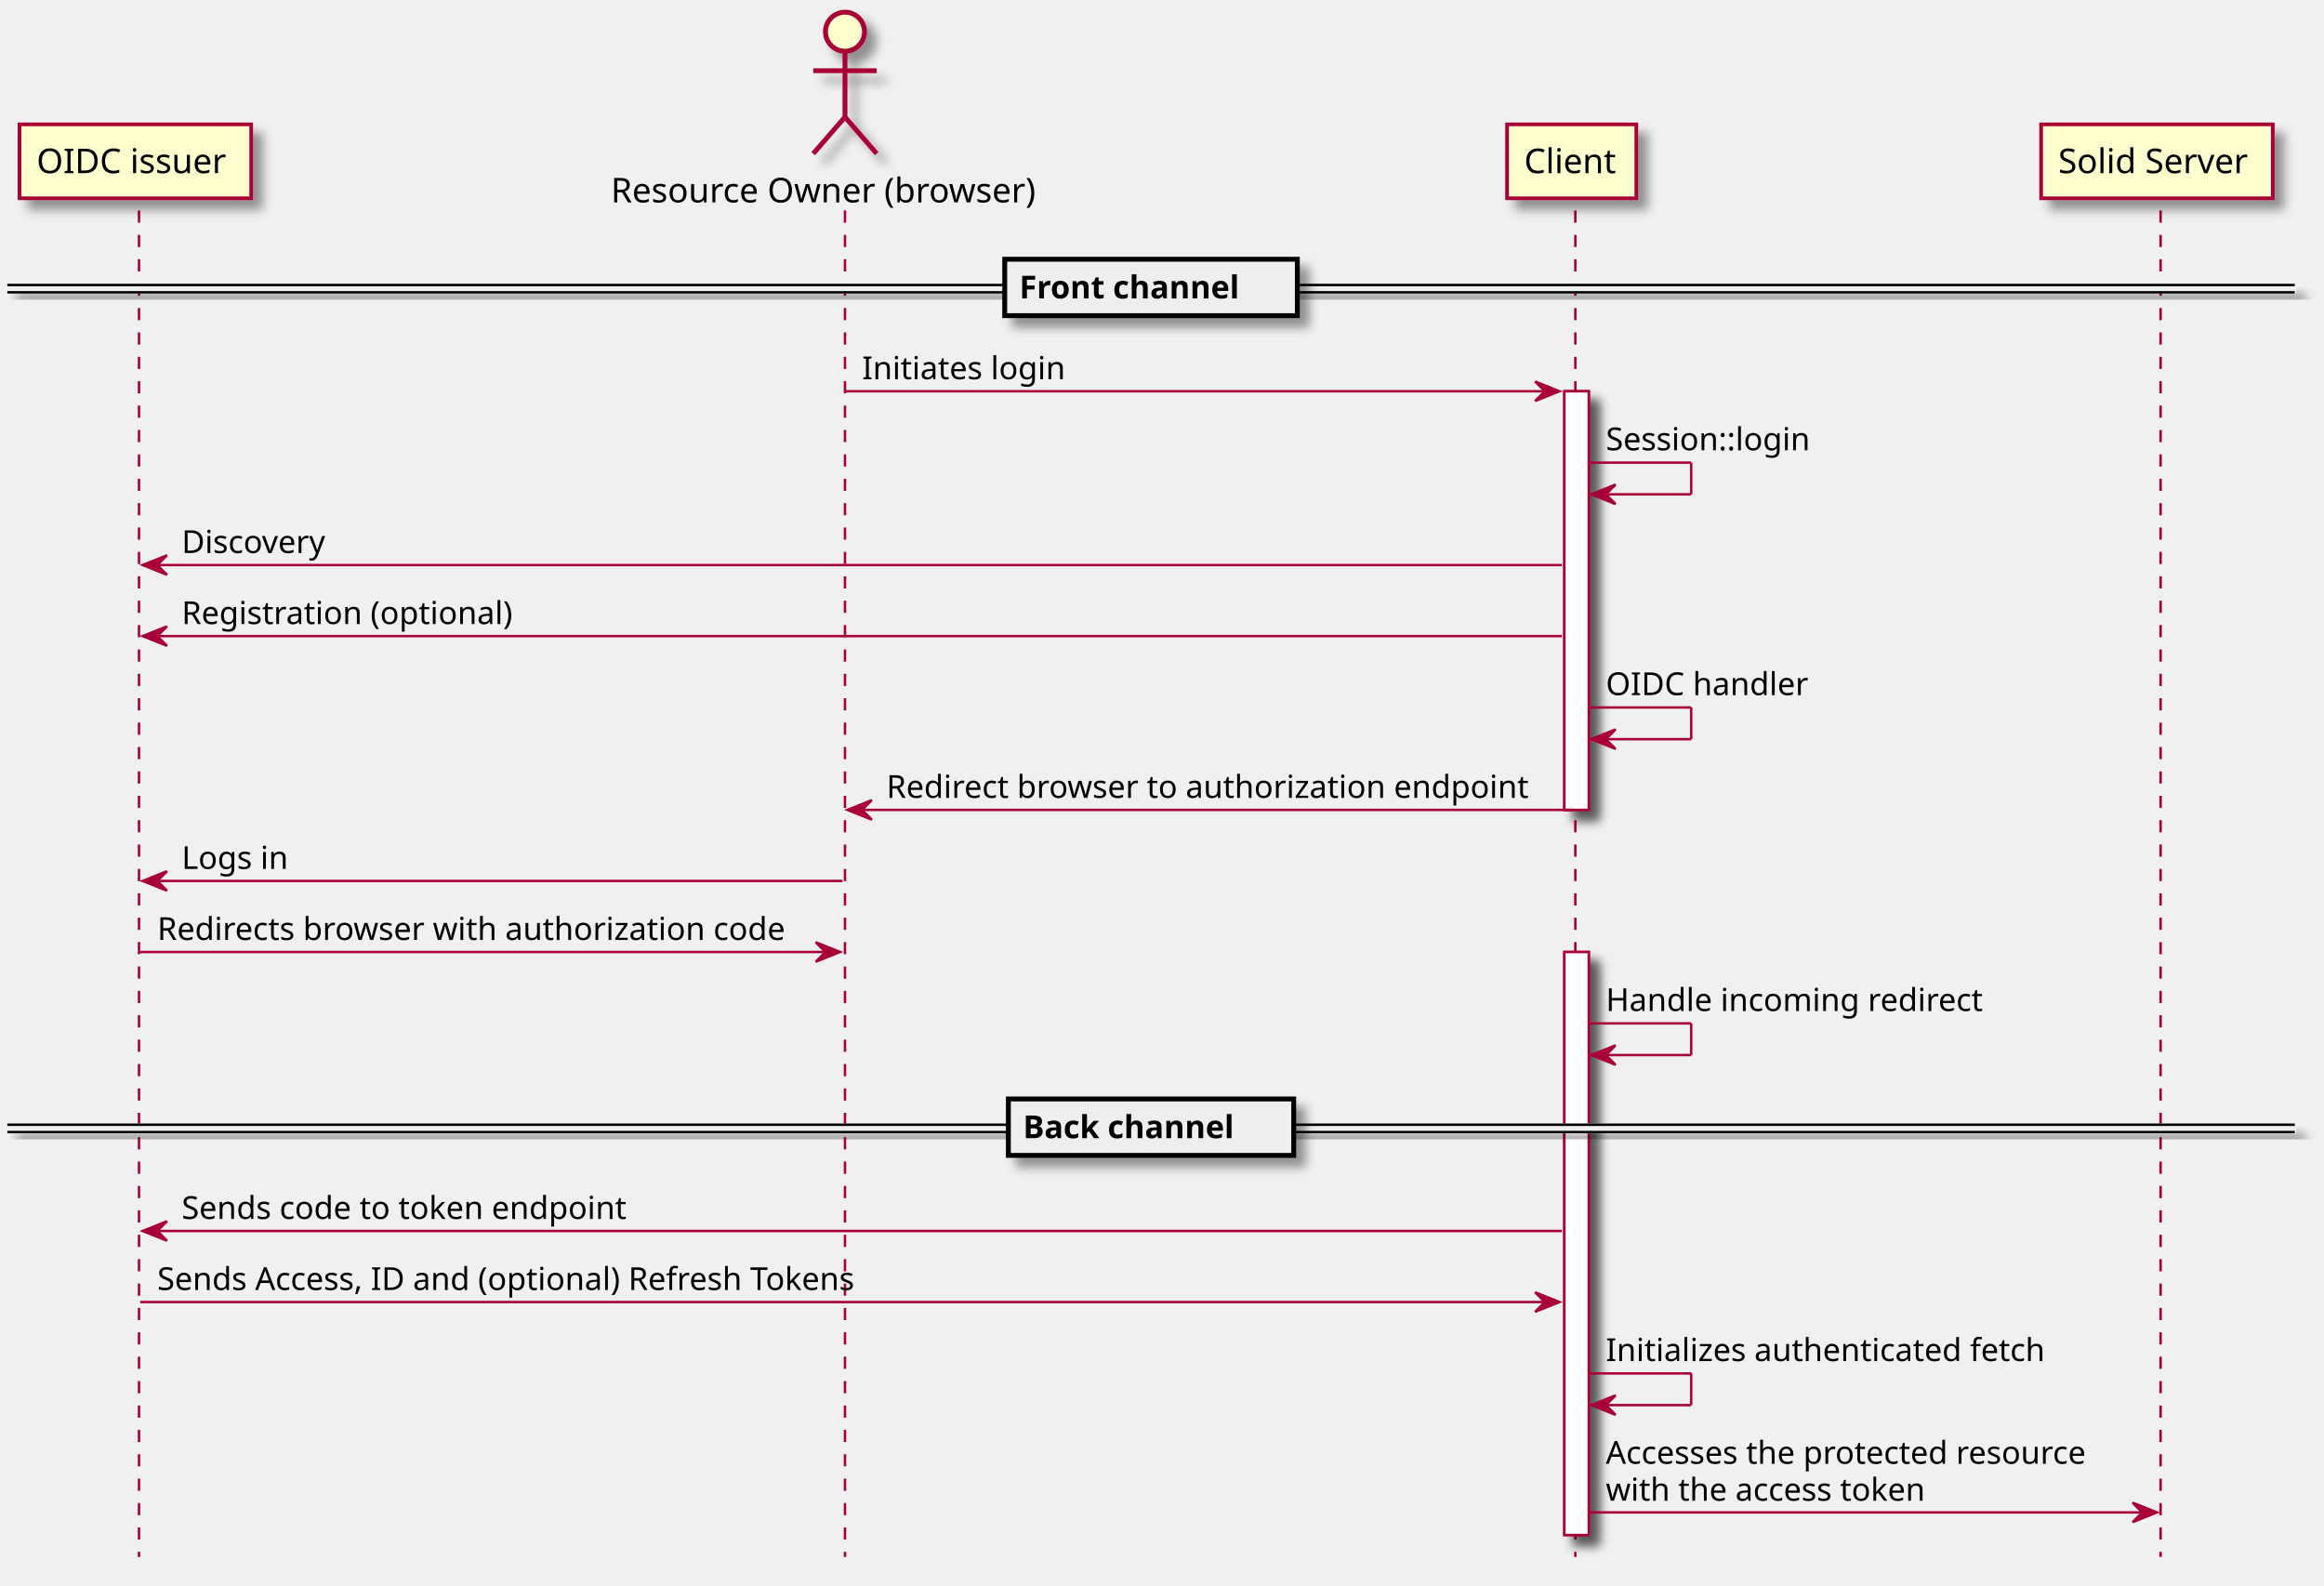
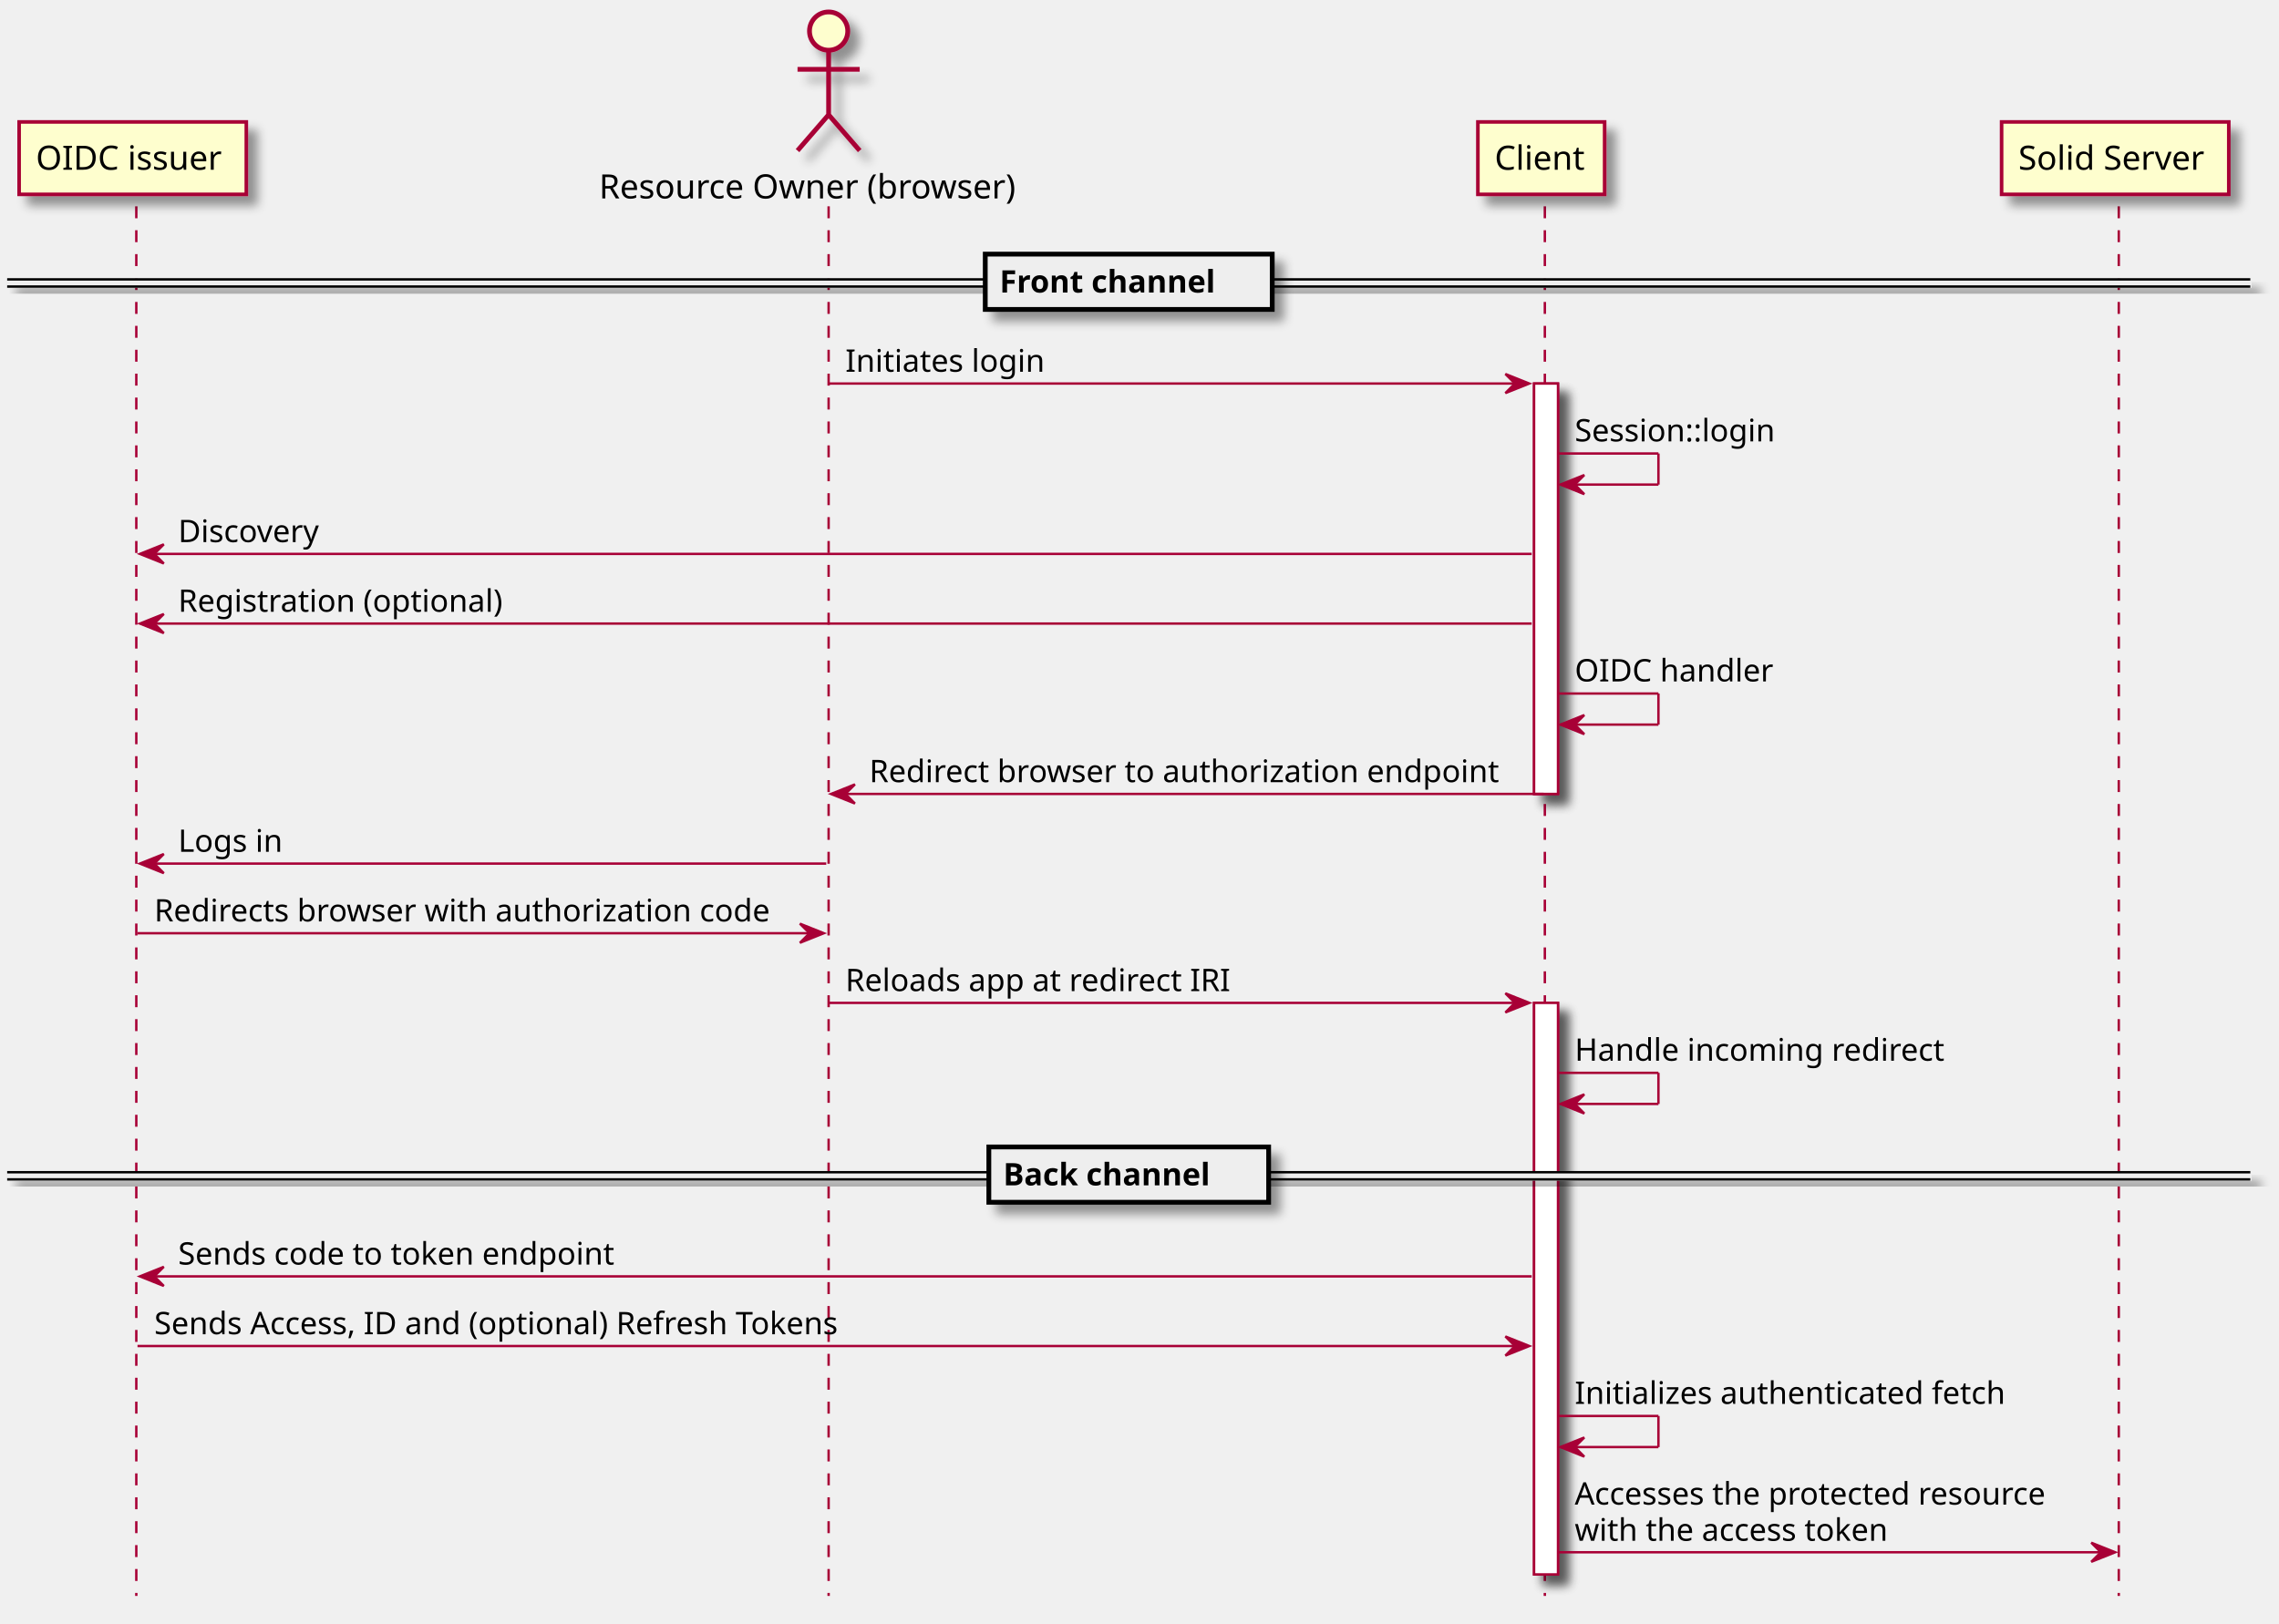
- <svg xmlns="http://www.w3.org/2000/svg" contentScriptType="application/ecmascript" contentStyleType="text/css" height="650px" preserveAspectRatio="none" style="width:953px;height:650px;" version="1.1" viewBox="0 0 953 650" width="953px" zoomAndPan="magnify">
+ <svg xmlns="http://www.w3.org/2000/svg" contentScriptType="application/ecmascript" contentStyleType="text/css" height="679px" preserveAspectRatio="none" style="width:953px;height:679px;" version="1.1" viewBox="0 0 953 679" width="953px" zoomAndPan="magnify">
  <defs>
-     <filter height="300%" id="fqtd1tm9j3m7f" width="300%" x="-1" y="-1">
+     <filter height="300%" id="fjkswim1w2vux" width="300%" x="-1" y="-1">
      <feGaussianBlur result="blurOut" stdDeviation="2.0" />
      <feColorMatrix in="blurOut" result="blurOut2" type="matrix" values="0 0 0 0 0 0 0 0 0 0 0 0 0 0 0 0 0 0 .4 0" />
      <feOffset dx="4.0" dy="4.0" in="blurOut2" result="blurOut3" />
      <feBlend in="SourceGraphic" in2="blurOut3" mode="normal" />
    </filter>
  </defs>
  <g>
-     <rect fill="#FFFFFF" filter="url(#fqtd1tm9j3m7f)" height="171.664" style="stroke: #A80036; stroke-width: 1.0;" width="10" x="641.5" y="160.43" />
-     <rect fill="#FFFFFF" filter="url(#fqtd1tm9j3m7f)" height="239.062" style="stroke: #A80036; stroke-width: 1.0;" width="10" x="641.5" y="390.359" />
-     <line style="stroke: #A80036; stroke-width: 1.0; stroke-dasharray: 5.0,5.0;" x1="57" x2="57" y1="86.297" y2="638.422" />
-     <line style="stroke: #A80036; stroke-width: 1.0; stroke-dasharray: 5.0,5.0;" x1="346.5" x2="346.5" y1="86.297" y2="638.422" />
-     <line style="stroke: #A80036; stroke-width: 1.0; stroke-dasharray: 5.0,5.0;" x1="646" x2="646" y1="86.297" y2="638.422" />
-     <line style="stroke: #A80036; stroke-width: 1.0; stroke-dasharray: 5.0,5.0;" x1="886" x2="886" y1="86.297" y2="638.422" />
-     <rect fill="#FEFECE" filter="url(#fqtd1tm9j3m7f)" height="30.297" style="stroke: #A80036; stroke-width: 1.5;" width="95" x="8" y="51" />
+     <rect fill="#FFFFFF" filter="url(#fjkswim1w2vux)" height="171.664" style="stroke: #A80036; stroke-width: 1.0;" width="10" x="641.5" y="160.43" />
+     <rect fill="#FFFFFF" filter="url(#fjkswim1w2vux)" height="239.062" style="stroke: #A80036; stroke-width: 1.0;" width="10" x="641.5" y="419.492" />
+     <line style="stroke: #A80036; stroke-width: 1.0; stroke-dasharray: 5.0,5.0;" x1="57" x2="57" y1="86.297" y2="667.555" />
+     <line style="stroke: #A80036; stroke-width: 1.0; stroke-dasharray: 5.0,5.0;" x1="346.5" x2="346.5" y1="86.297" y2="667.555" />
+     <line style="stroke: #A80036; stroke-width: 1.0; stroke-dasharray: 5.0,5.0;" x1="646" x2="646" y1="86.297" y2="667.555" />
+     <line style="stroke: #A80036; stroke-width: 1.0; stroke-dasharray: 5.0,5.0;" x1="886" x2="886" y1="86.297" y2="667.555" />
+     <rect fill="#FEFECE" filter="url(#fjkswim1w2vux)" height="30.297" style="stroke: #A80036; stroke-width: 1.5;" width="95" x="8" y="51" />
    <text fill="#000000" font-family="sans-serif" font-size="14" lengthAdjust="spacingAndGlyphs" textLength="81" x="15" y="70.995">OIDC issuer</text>
    <text fill="#000000" font-family="sans-serif" font-size="14" lengthAdjust="spacingAndGlyphs" textLength="186" x="250.5" y="82.995">Resource Owner (browser)</text>
-     <ellipse cx="346.5" cy="13" fill="#FEFECE" filter="url(#fqtd1tm9j3m7f)" rx="8" ry="8" style="stroke: #A80036; stroke-width: 2.0;" />
-     <path d="M346.5,21 L346.5,48 M333.5,29 L359.5,29 M346.5,48 L333.5,63 M346.5,48 L359.5,63 " fill="#FEFECE" filter="url(#fqtd1tm9j3m7f)" style="stroke: #A80036; stroke-width: 2.0;" />
-     <rect fill="#FEFECE" filter="url(#fqtd1tm9j3m7f)" height="30.297" style="stroke: #A80036; stroke-width: 1.5;" width="53" x="618" y="51" />
+     <ellipse cx="346.5" cy="13" fill="#FEFECE" filter="url(#fjkswim1w2vux)" rx="8" ry="8" style="stroke: #A80036; stroke-width: 2.0;" />
+     <path d="M346.5,21 L346.5,48 M333.5,29 L359.5,29 M346.5,48 L333.5,63 M346.5,48 L359.5,63 " fill="#FEFECE" filter="url(#fjkswim1w2vux)" style="stroke: #A80036; stroke-width: 2.0;" />
+     <rect fill="#FEFECE" filter="url(#fjkswim1w2vux)" height="30.297" style="stroke: #A80036; stroke-width: 1.5;" width="53" x="618" y="51" />
    <text fill="#000000" font-family="sans-serif" font-size="14" lengthAdjust="spacingAndGlyphs" textLength="39" x="625" y="70.995">Client</text>
-     <rect fill="#FEFECE" filter="url(#fqtd1tm9j3m7f)" height="30.297" style="stroke: #A80036; stroke-width: 1.5;" width="95" x="837" y="51" />
+     <rect fill="#FEFECE" filter="url(#fjkswim1w2vux)" height="30.297" style="stroke: #A80036; stroke-width: 1.5;" width="95" x="837" y="51" />
    <text fill="#000000" font-family="sans-serif" font-size="14" lengthAdjust="spacingAndGlyphs" textLength="81" x="844" y="70.995">Solid Server</text>
-     <rect fill="#FFFFFF" filter="url(#fqtd1tm9j3m7f)" height="171.664" style="stroke: #A80036; stroke-width: 1.0;" width="10" x="641.5" y="160.43" />
-     <rect fill="#FFFFFF" filter="url(#fqtd1tm9j3m7f)" height="239.062" style="stroke: #A80036; stroke-width: 1.0;" width="10" x="641.5" y="390.359" />
-     <rect fill="#EEEEEE" filter="url(#fqtd1tm9j3m7f)" height="3" style="stroke: #EEEEEE; stroke-width: 1.0;" width="938" x="3" y="116.863" />
+     <rect fill="#FFFFFF" filter="url(#fjkswim1w2vux)" height="171.664" style="stroke: #A80036; stroke-width: 1.0;" width="10" x="641.5" y="160.43" />
+     <rect fill="#FFFFFF" filter="url(#fjkswim1w2vux)" height="239.062" style="stroke: #A80036; stroke-width: 1.0;" width="10" x="641.5" y="419.492" />
+     <rect fill="#EEEEEE" filter="url(#fjkswim1w2vux)" height="3" style="stroke: #EEEEEE; stroke-width: 1.0;" width="938" x="3" y="116.863" />
    <line style="stroke: #000000; stroke-width: 1.0;" x1="3" x2="941" y1="116.863" y2="116.863" />
    <line style="stroke: #000000; stroke-width: 1.0;" x1="3" x2="941" y1="119.863" y2="119.863" />
-     <rect fill="#EEEEEE" filter="url(#fqtd1tm9j3m7f)" height="23.133" style="stroke: #000000; stroke-width: 2.0;" width="120" x="412" y="106.297" />
+     <rect fill="#EEEEEE" filter="url(#fjkswim1w2vux)" height="23.133" style="stroke: #000000; stroke-width: 2.0;" width="120" x="412" y="106.297" />
    <text fill="#000000" font-family="sans-serif" font-size="13" font-weight="bold" lengthAdjust="spacingAndGlyphs" textLength="101" x="418" y="122.364">Front channel</text>
    <polygon fill="#A80036" points="629.5,156.43,639.5,160.43,629.5,164.43,633.5,160.43" style="stroke: #A80036; stroke-width: 1.0;" />
    <line style="stroke: #A80036; stroke-width: 1.0;" x1="346.5" x2="635.5" y1="160.43" y2="160.43" />
    <text fill="#000000" font-family="sans-serif" font-size="13" lengthAdjust="spacingAndGlyphs" textLength="84" x="353.5" y="155.497">Initiates login</text>
    <line style="stroke: #A80036; stroke-width: 1.0;" x1="651.5" x2="693.5" y1="189.695" y2="189.695" />
    <line style="stroke: #A80036; stroke-width: 1.0;" x1="693.5" x2="693.5" y1="189.695" y2="202.695" />
    <line style="stroke: #A80036; stroke-width: 1.0;" x1="652.5" x2="693.5" y1="202.695" y2="202.695" />
    <polygon fill="#A80036" points="662.5,198.695,652.5,202.695,662.5,206.695,658.5,202.695" style="stroke: #A80036; stroke-width: 1.0;" />
    <text fill="#000000" font-family="sans-serif" font-size="13" lengthAdjust="spacingAndGlyphs" textLength="88" x="658.5" y="184.629">Session::login</text>
    <polygon fill="#A80036" points="68.5,227.695,58.5,231.695,68.5,235.695,64.5,231.695" style="stroke: #A80036; stroke-width: 1.0;" />
    <line style="stroke: #A80036; stroke-width: 1.0;" x1="62.5" x2="640.5" y1="231.695" y2="231.695" />
    <text fill="#000000" font-family="sans-serif" font-size="13" lengthAdjust="spacingAndGlyphs" textLength="62" x="74.5" y="226.762">Discovery</text>
    <polygon fill="#A80036" points="68.5,256.828,58.5,260.828,68.5,264.828,64.5,260.828" style="stroke: #A80036; stroke-width: 1.0;" />
    <line style="stroke: #A80036; stroke-width: 1.0;" x1="62.5" x2="640.5" y1="260.828" y2="260.828" />
    <text fill="#000000" font-family="sans-serif" font-size="13" lengthAdjust="spacingAndGlyphs" textLength="141" x="74.5" y="255.895">Registration (optional)</text>
    <line style="stroke: #A80036; stroke-width: 1.0;" x1="651.5" x2="693.5" y1="290.094" y2="290.094" />
    <line style="stroke: #A80036; stroke-width: 1.0;" x1="693.5" x2="693.5" y1="290.094" y2="303.094" />
    <line style="stroke: #A80036; stroke-width: 1.0;" x1="652.5" x2="693.5" y1="303.094" y2="303.094" />
    <polygon fill="#A80036" points="662.5,299.094,652.5,303.094,662.5,307.094,658.5,303.094" style="stroke: #A80036; stroke-width: 1.0;" />
    <text fill="#000000" font-family="sans-serif" font-size="13" lengthAdjust="spacingAndGlyphs" textLength="84" x="658.5" y="285.028">OIDC handler</text>
    <polygon fill="#A80036" points="357.5,328.094,347.5,332.094,357.5,336.094,353.5,332.094" style="stroke: #A80036; stroke-width: 1.0;" />
    <line style="stroke: #A80036; stroke-width: 1.0;" x1="351.5" x2="645.5" y1="332.094" y2="332.094" />
    <text fill="#000000" font-family="sans-serif" font-size="13" lengthAdjust="spacingAndGlyphs" textLength="271" x="363.5" y="327.161">Redirect browser to authorization endpoint</text>
    <polygon fill="#A80036" points="68.5,357.227,58.5,361.227,68.5,365.227,64.5,361.227" style="stroke: #A80036; stroke-width: 1.0;" />
    <line style="stroke: #A80036; stroke-width: 1.0;" x1="62.5" x2="345.5" y1="361.227" y2="361.227" />
    <text fill="#000000" font-family="sans-serif" font-size="13" lengthAdjust="spacingAndGlyphs" textLength="45" x="74.5" y="356.293">Logs in</text>
    <polygon fill="#A80036" points="334.5,386.359,344.5,390.359,334.5,394.359,338.5,390.359" style="stroke: #A80036; stroke-width: 1.0;" />
    <line style="stroke: #A80036; stroke-width: 1.0;" x1="57.5" x2="340.5" y1="390.359" y2="390.359" />
    <text fill="#000000" font-family="sans-serif" font-size="13" lengthAdjust="spacingAndGlyphs" textLength="265" x="64.5" y="385.426">Redirects browser with authorization code</text>
-     <line style="stroke: #A80036; stroke-width: 1.0;" x1="651.5" x2="693.5" y1="419.625" y2="419.625" />
-     <line style="stroke: #A80036; stroke-width: 1.0;" x1="693.5" x2="693.5" y1="419.625" y2="432.625" />
-     <line style="stroke: #A80036; stroke-width: 1.0;" x1="652.5" x2="693.5" y1="432.625" y2="432.625" />
-     <polygon fill="#A80036" points="662.5,428.625,652.5,432.625,662.5,436.625,658.5,432.625" style="stroke: #A80036; stroke-width: 1.0;" />
-     <text fill="#000000" font-family="sans-serif" font-size="13" lengthAdjust="spacingAndGlyphs" textLength="160" x="658.5" y="414.559">Handle incoming redirect</text>
-     <rect fill="#EEEEEE" filter="url(#fqtd1tm9j3m7f)" height="3" style="stroke: #EEEEEE; stroke-width: 1.0;" width="938" x="3" y="461.191" />
-     <line style="stroke: #000000; stroke-width: 1.0;" x1="3" x2="941" y1="461.191" y2="461.191" />
-     <line style="stroke: #000000; stroke-width: 1.0;" x1="3" x2="941" y1="464.191" y2="464.191" />
-     <rect fill="#EEEEEE" filter="url(#fqtd1tm9j3m7f)" height="23.133" style="stroke: #000000; stroke-width: 2.0;" width="117" x="413.5" y="450.625" />
-     <text fill="#000000" font-family="sans-serif" font-size="13" font-weight="bold" lengthAdjust="spacingAndGlyphs" textLength="98" x="419.5" y="466.692">Back channel</text>
-     <polygon fill="#A80036" points="68.5,500.758,58.5,504.758,68.5,508.758,64.5,504.758" style="stroke: #A80036; stroke-width: 1.0;" />
-     <line style="stroke: #A80036; stroke-width: 1.0;" x1="62.5" x2="640.5" y1="504.758" y2="504.758" />
-     <text fill="#000000" font-family="sans-serif" font-size="13" lengthAdjust="spacingAndGlyphs" textLength="192" x="74.5" y="499.825">Sends code to token endpoint</text>
-     <polygon fill="#A80036" points="629.5,529.891,639.5,533.891,629.5,537.891,633.5,533.891" style="stroke: #A80036; stroke-width: 1.0;" />
-     <line style="stroke: #A80036; stroke-width: 1.0;" x1="57.5" x2="635.5" y1="533.891" y2="533.891" />
-     <text fill="#000000" font-family="sans-serif" font-size="13" lengthAdjust="spacingAndGlyphs" textLength="304" x="64.5" y="528.957">Sends Access, ID and (optional) Refresh Tokens</text>
-     <line style="stroke: #A80036; stroke-width: 1.0;" x1="651.5" x2="693.5" y1="563.156" y2="563.156" />
-     <line style="stroke: #A80036; stroke-width: 1.0;" x1="693.5" x2="693.5" y1="563.156" y2="576.156" />
-     <line style="stroke: #A80036; stroke-width: 1.0;" x1="652.5" x2="693.5" y1="576.156" y2="576.156" />
-     <polygon fill="#A80036" points="662.5,572.156,652.5,576.156,662.5,580.156,658.5,576.156" style="stroke: #A80036; stroke-width: 1.0;" />
-     <text fill="#000000" font-family="sans-serif" font-size="13" lengthAdjust="spacingAndGlyphs" textLength="187" x="658.5" y="558.09">Initializes authenticated fetch</text>
-     <polygon fill="#A80036" points="874.5,616.156,884.5,620.156,874.5,624.156,878.5,620.156" style="stroke: #A80036; stroke-width: 1.0;" />
-     <line style="stroke: #A80036; stroke-width: 1.0;" x1="651.5" x2="880.5" y1="620.156" y2="620.156" />
-     <text fill="#000000" font-family="sans-serif" font-size="13" lengthAdjust="spacingAndGlyphs" textLength="211" x="658.5" y="600.223">Accesses the protected resource</text>
-     <text fill="#000000" font-family="sans-serif" font-size="13" lengthAdjust="spacingAndGlyphs" textLength="138" x="658.5" y="615.356">with the access token</text>
+     <polygon fill="#A80036" points="629.5,415.492,639.5,419.492,629.5,423.492,633.5,419.492" style="stroke: #A80036; stroke-width: 1.0;" />
+     <line style="stroke: #A80036; stroke-width: 1.0;" x1="346.5" x2="635.5" y1="419.492" y2="419.492" />
+     <text fill="#000000" font-family="sans-serif" font-size="13" lengthAdjust="spacingAndGlyphs" textLength="166" x="353.5" y="414.559">Reloads app at redirect IRI</text>
+     <line style="stroke: #A80036; stroke-width: 1.0;" x1="651.5" x2="693.5" y1="448.758" y2="448.758" />
+     <line style="stroke: #A80036; stroke-width: 1.0;" x1="693.5" x2="693.5" y1="448.758" y2="461.758" />
+     <line style="stroke: #A80036; stroke-width: 1.0;" x1="652.5" x2="693.5" y1="461.758" y2="461.758" />
+     <polygon fill="#A80036" points="662.5,457.758,652.5,461.758,662.5,465.758,658.5,461.758" style="stroke: #A80036; stroke-width: 1.0;" />
+     <text fill="#000000" font-family="sans-serif" font-size="13" lengthAdjust="spacingAndGlyphs" textLength="160" x="658.5" y="443.692">Handle incoming redirect</text>
+     <rect fill="#EEEEEE" filter="url(#fjkswim1w2vux)" height="3" style="stroke: #EEEEEE; stroke-width: 1.0;" width="938" x="3" y="490.324" />
+     <line style="stroke: #000000; stroke-width: 1.0;" x1="3" x2="941" y1="490.324" y2="490.324" />
+     <line style="stroke: #000000; stroke-width: 1.0;" x1="3" x2="941" y1="493.324" y2="493.324" />
+     <rect fill="#EEEEEE" filter="url(#fjkswim1w2vux)" height="23.133" style="stroke: #000000; stroke-width: 2.0;" width="117" x="413.5" y="479.758" />
+     <text fill="#000000" font-family="sans-serif" font-size="13" font-weight="bold" lengthAdjust="spacingAndGlyphs" textLength="98" x="419.5" y="495.825">Back channel</text>
+     <polygon fill="#A80036" points="68.5,529.891,58.5,533.891,68.5,537.891,64.5,533.891" style="stroke: #A80036; stroke-width: 1.0;" />
+     <line style="stroke: #A80036; stroke-width: 1.0;" x1="62.5" x2="640.5" y1="533.891" y2="533.891" />
+     <text fill="#000000" font-family="sans-serif" font-size="13" lengthAdjust="spacingAndGlyphs" textLength="192" x="74.5" y="528.957">Sends code to token endpoint</text>
+     <polygon fill="#A80036" points="629.5,559.023,639.5,563.023,629.5,567.023,633.5,563.023" style="stroke: #A80036; stroke-width: 1.0;" />
+     <line style="stroke: #A80036; stroke-width: 1.0;" x1="57.5" x2="635.5" y1="563.023" y2="563.023" />
+     <text fill="#000000" font-family="sans-serif" font-size="13" lengthAdjust="spacingAndGlyphs" textLength="304" x="64.5" y="558.09">Sends Access, ID and (optional) Refresh Tokens</text>
+     <line style="stroke: #A80036; stroke-width: 1.0;" x1="651.5" x2="693.5" y1="592.289" y2="592.289" />
+     <line style="stroke: #A80036; stroke-width: 1.0;" x1="693.5" x2="693.5" y1="592.289" y2="605.289" />
+     <line style="stroke: #A80036; stroke-width: 1.0;" x1="652.5" x2="693.5" y1="605.289" y2="605.289" />
+     <polygon fill="#A80036" points="662.5,601.289,652.5,605.289,662.5,609.289,658.5,605.289" style="stroke: #A80036; stroke-width: 1.0;" />
+     <text fill="#000000" font-family="sans-serif" font-size="13" lengthAdjust="spacingAndGlyphs" textLength="187" x="658.5" y="587.223">Initializes authenticated fetch</text>
+     <polygon fill="#A80036" points="874.5,645.289,884.5,649.289,874.5,653.289,878.5,649.289" style="stroke: #A80036; stroke-width: 1.0;" />
+     <line style="stroke: #A80036; stroke-width: 1.0;" x1="651.5" x2="880.5" y1="649.289" y2="649.289" />
+     <text fill="#000000" font-family="sans-serif" font-size="13" lengthAdjust="spacingAndGlyphs" textLength="211" x="658.5" y="629.356">Accesses the protected resource</text>
+     <text fill="#000000" font-family="sans-serif" font-size="13" lengthAdjust="spacingAndGlyphs" textLength="138" x="658.5" y="644.489">with the access token</text>
  </g>
</svg>
